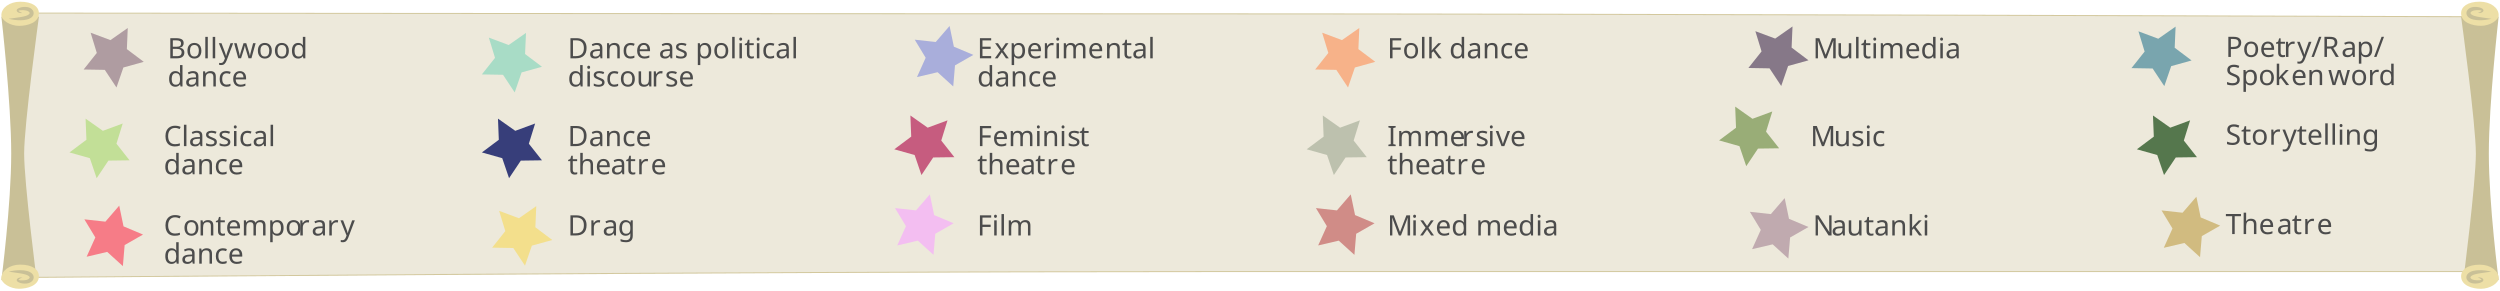
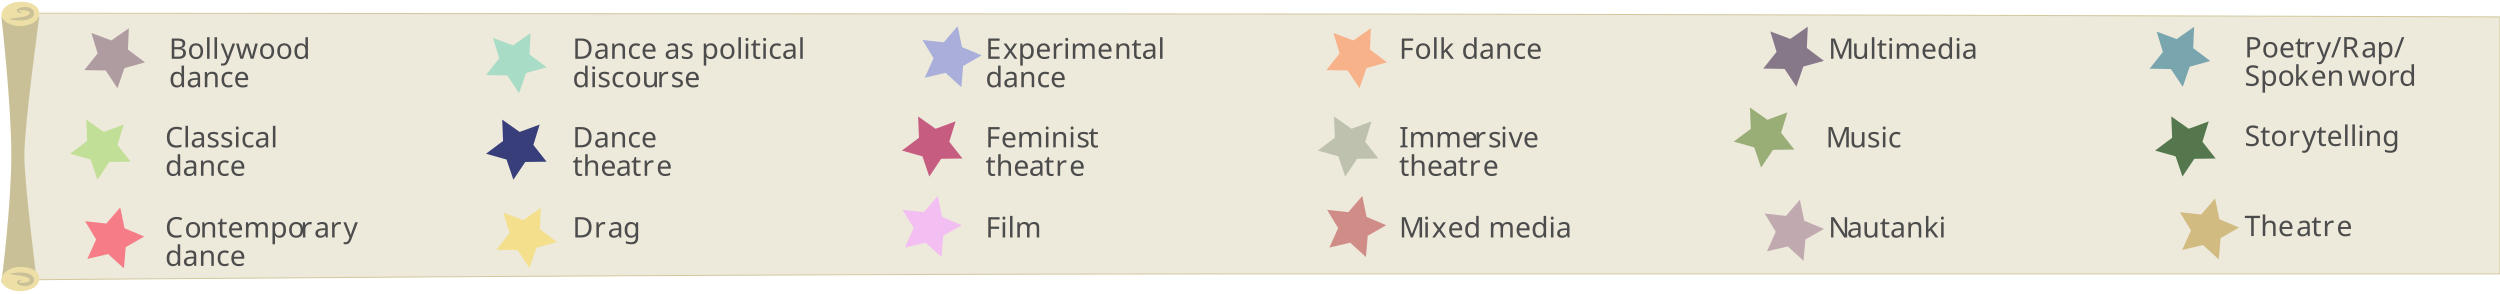
- <svg xmlns="http://www.w3.org/2000/svg" id="Layer_1" data-name="Layer 1" viewBox="0 0 2484.6 288.74">
+ <svg xmlns="http://www.w3.org/2000/svg" id="Layer_1" data-name="Layer 1" viewBox="0 0 2463.62 288.74">
  <defs>
    <style>.cls-1{fill:#eae6d6;stroke:#ccc08f;stroke-miterlimit:10;opacity:0.87;}.cls-2{fill:#c9c097;}.cls-3{fill:#eddfa6;}.cls-4{fill:#af9ca1;}.cls-5{fill:#c2df97;}.cls-6{fill:#f67c87;}.cls-7{font-size:28px;fill:#4c4c4c;font-family:AbrilFatface-Regular, Abril Fatface;}.cls-8{letter-spacing:-0.01em;}.cls-9{letter-spacing:-0.03em;}.cls-10{letter-spacing:-0.01em;}.cls-11{letter-spacing:0em;}.cls-12{letter-spacing:0em;}.cls-13{fill:#f7b289;}.cls-14{fill:#bdc1ae;}.cls-15{fill:#d08c87;}.cls-16{letter-spacing:-0.05em;}.cls-17{letter-spacing:-0.01em;}.cls-18{letter-spacing:-0.03em;}.cls-19{letter-spacing:-0.02em;}.cls-20{fill:#867888;}.cls-21{fill:#99ad77;}.cls-22{fill:#c0aaaf;}.cls-23{fill:#79a5ae;}.cls-24{fill:#55774d;}.cls-25{fill:#d1bb80;}.cls-26{letter-spacing:-0.03em;}.cls-27{letter-spacing:-0.03em;}.cls-28{fill:#c65c7f;}.cls-29{fill:#f3bef1;}.cls-30{letter-spacing:-0.05em;}.cls-31{letter-spacing:-0.01em;}.cls-32{fill:#a9aedb;}.cls-33{fill:#f3df8c;}.cls-34{fill:#a8dcc6;}.cls-35{fill:#373e7a;}</style>
  </defs>
  <path class="cls-1" d="M20,13s756.78.75,1171.07.75,1272.51,2.9,1272.51,2.9V269.9H1211.1C710.09,269.9,20,275.78,20,275.78Z" />
  <path class="cls-2" d="M38.7,16.59S24,123.26,24,152.59,36.48,278.42,36.48,278.42H1.37s9.78-75.16,9.78-125.83-9.78-136-9.78-136Z" />
  <path class="cls-3" d="M1.37,15C1.37,7.71,9.59,1.71,20,1.71c12.22,0,18.66,4.88,18.66,11.55,0,9.11-11.11,12.45-19.77,12.45S1.37,20.17,1.37,15Z" />
  <path class="cls-3" d="M1.37,276.37C1.37,269,9.59,263,20,263c12.22,0,18.66,4.88,18.66,11.55,0,9.12-11.11,12.45-19.77,12.45S1.37,281.51,1.37,276.37Z" />
  <path class="cls-2" d="M8.59,18.66c4-.62,8-1,11.77-1.67a37,37,0,0,0,5.46-1.25c.43-.13.78-.31,1.18-.45a9.71,9.71,0,0,0,1.06-.59,3.41,3.41,0,0,0,1.32-1.26,1,1,0,0,0-.05-1A3.26,3.26,0,0,0,28,11.21a7.2,7.2,0,0,0-2.24-.79,17.58,17.58,0,0,0-2.66-.34,18.94,18.94,0,0,0-2.72.07,7.76,7.76,0,0,0-1.25.21c-.38.07-.72.32-.71.23s-.09-.27-.06-.12a1.44,1.44,0,0,0,.23.44,3.75,3.75,0,0,0,1,.83,12,12,0,0,0,2.67,1.2,8.59,8.59,0,0,1-3.1-.18,4.4,4.4,0,0,1-1.57-.71,3.19,3.19,0,0,1-.71-.71,1.66,1.66,0,0,1-.21-1.54,2.48,2.48,0,0,1,.79-1,5.58,5.58,0,0,1,.81-.53,10.12,10.12,0,0,1,1.59-.66A15.31,15.31,0,0,1,23,6.94a15.62,15.62,0,0,1,3.28,0A11.4,11.4,0,0,1,28,7.2a11.1,11.1,0,0,1,1.75.62,7,7,0,0,1,3,2.66,5.12,5.12,0,0,1,.69,2.3A5,5,0,0,1,33,15.19a7,7,0,0,1-2.86,2.88,13.6,13.6,0,0,1-1.58.78,16.11,16.11,0,0,1-1.63.52,27.44,27.44,0,0,1-6.27.75A45.54,45.54,0,0,1,8.59,18.66Z" />
  <path class="cls-2" d="M8.59,270a45.13,45.13,0,0,1,12-1.46,26.9,26.9,0,0,1,6.27.75,16.11,16.11,0,0,1,1.63.52,12.17,12.17,0,0,1,1.58.78A7,7,0,0,1,33,273.5a5.07,5.07,0,0,1,.48,2.42,5.16,5.16,0,0,1-.69,2.3,7.11,7.11,0,0,1-3,2.66,10.12,10.12,0,0,1-1.75.61,11.45,11.45,0,0,1-1.69.28,17.1,17.1,0,0,1-3.28,0,15.31,15.31,0,0,1-3.19-.65,11.17,11.17,0,0,1-1.59-.66,6.56,6.56,0,0,1-.81-.53,2.48,2.48,0,0,1-.79-1,1.66,1.66,0,0,1,.21-1.54,3.19,3.19,0,0,1,.71-.71,4.26,4.26,0,0,1,1.57-.72,8.59,8.59,0,0,1,3.1-.17,12,12,0,0,0-2.67,1.2,3.4,3.4,0,0,0-1,.83,1.44,1.44,0,0,0-.23.44c0,.15.08-.06.06-.13s.33.16.71.23a6.78,6.78,0,0,0,1.25.22,17.6,17.6,0,0,0,2.72.06,16.39,16.39,0,0,0,2.66-.33,7.75,7.75,0,0,0,2.24-.79,3.33,3.33,0,0,0,1.34-1.24,1,1,0,0,0,.05-1A3.42,3.42,0,0,0,28.06,274a11.72,11.72,0,0,0-1.06-.58c-.4-.14-.75-.33-1.18-.46a38.3,38.3,0,0,0-5.46-1.25C16.54,271.05,12.59,270.66,8.59,270Z" />
-   <path class="cls-2" d="M2445.94,16.59s14.67,106.67,14.67,136-12.45,125.83-12.45,125.83h35.11s-9.77-75.16-9.77-125.83,9.77-136,9.77-136Z" />
-   <path class="cls-3" d="M2483.27,15c0-7.33-8.22-13.33-18.66-13.33-12.23,0-18.67,4.88-18.67,11.55,0,9.11,11.11,12.45,19.78,12.45S2483.27,20.17,2483.27,15Z" />
-   <path class="cls-3" d="M2483.27,276.37c0-7.33-8.22-13.33-18.66-13.33-12.23,0-18.67,4.88-18.67,11.55,0,9.12,11.11,12.45,19.78,12.45S2483.27,281.51,2483.27,276.37Z" />
-   <path class="cls-2" d="M2476.05,18.66a45.49,45.49,0,0,1-12,1.46,27.36,27.36,0,0,1-6.26-.75,14.64,14.64,0,0,1-1.63-.52,14.57,14.57,0,0,1-1.59-.78,7,7,0,0,1-2.85-2.88,4.92,4.92,0,0,1-.49-2.41,5.12,5.12,0,0,1,.69-2.3,7,7,0,0,1,3.06-2.66,10.43,10.43,0,0,1,1.75-.62,11.2,11.2,0,0,1,1.69-.27,16.53,16.53,0,0,1,6.47.66,10,10,0,0,1,1.58.66,4.67,4.67,0,0,1,.81.53,2.4,2.4,0,0,1,.79,1,1.63,1.63,0,0,1-.21,1.54,3.15,3.15,0,0,1-.7.71,4.44,4.44,0,0,1-1.58.71,8.59,8.59,0,0,1-3.1.18,12,12,0,0,0,2.67-1.2,4,4,0,0,0,1-.83,1.44,1.44,0,0,0,.23-.44c0-.15-.09.06-.06.12s-.33-.16-.71-.23a7.88,7.88,0,0,0-1.26-.21,18.76,18.76,0,0,0-2.71-.07,17.88,17.88,0,0,0-2.67.34,7.2,7.2,0,0,0-2.24.79,3.33,3.33,0,0,0-1.34,1.24,1,1,0,0,0,0,1,3.34,3.34,0,0,0,1.32,1.26,8.71,8.71,0,0,0,1,.59c.4.14.75.32,1.18.45a37.12,37.12,0,0,0,5.47,1.25C2468.11,17.64,2472.05,18,2476.05,18.66Z" />
-   <path class="cls-2" d="M2476.05,270c-4,.62-7.94,1-11.76,1.66a38.44,38.44,0,0,0-5.47,1.25c-.43.13-.78.32-1.18.46a10.31,10.31,0,0,0-1,.58,3.35,3.35,0,0,0-1.32,1.27,1,1,0,0,0,0,1,3.4,3.4,0,0,0,1.34,1.24,7.75,7.75,0,0,0,2.24.79,16.66,16.66,0,0,0,2.67.33,17.44,17.44,0,0,0,2.71-.06,6.89,6.89,0,0,0,1.26-.22c.38-.07.72-.31.71-.23s.08.28.06.13a1.44,1.44,0,0,0-.23-.44,3.6,3.6,0,0,0-1-.83,12,12,0,0,0-2.67-1.2,8.59,8.59,0,0,1,3.1.17,4.3,4.3,0,0,1,1.58.72,3.15,3.15,0,0,1,.7.71,1.63,1.63,0,0,1,.21,1.54,2.4,2.4,0,0,1-.79,1,5.34,5.34,0,0,1-.81.53,11.07,11.07,0,0,1-1.58.66,15.58,15.58,0,0,1-3.19.65,17.11,17.11,0,0,1-3.28,0,11.24,11.24,0,0,1-1.69-.28,9.57,9.57,0,0,1-1.75-.61,7.08,7.08,0,0,1-3.06-2.66,5.16,5.16,0,0,1-.69-2.3,5,5,0,0,1,.49-2.42,7.08,7.08,0,0,1,2.85-2.87,13,13,0,0,1,1.59-.78,14.64,14.64,0,0,1,1.63-.52,26.82,26.82,0,0,1,6.26-.75A45.08,45.08,0,0,1,2476.05,270Z" />
  <polygon class="cls-4" points="126.98 27.8 126.08 48.81 142.87 61.46 122.61 67.09 115.76 86.97 104.15 69.44 83.13 69.07 96.2 52.61 90.06 32.51 109.76 39.86 126.98 27.8" />
  <polygon class="cls-5" points="121.96 122.74 115.74 142.82 128.76 159.33 107.74 159.63 96.06 177.11 89.29 157.21 69.05 151.5 85.89 138.91 85.05 117.9 102.23 130.02 121.96 122.74" />
  <polygon class="cls-6" points="142.14 233.11 123.88 243.54 122.12 264.49 106.56 250.35 86.09 255.15 94.74 235.98 83.85 217.99 104.75 220.29 118.49 204.38 122.76 224.96 142.14 233.11" />
  <text class="cls-7" transform="translate(166.53 57.94)">Bol<tspan class="cls-8" x="42.5" y="0">l</tspan>
    <tspan x="50.93" y="0">y</tspan>
    <tspan class="cls-9" x="65.83" y="0">w</tspan>
    <tspan x="88.2" y="0">ood </tspan>
    <tspan x="0" y="28">dance</tspan>
  </text>
  <text class="cls-7" transform="translate(162.73 145.22)">Classical <tspan x="0" y="28">dance</tspan>
  </text>
  <text class="cls-7" transform="translate(162.73 234.02)">
    <tspan class="cls-10">C</tspan>
    <tspan x="19.04" y="0">o</tspan>
    <tspan class="cls-11" x="34.24" y="0">n</tspan>
    <tspan x="51.35" y="0">tempo</tspan>
    <tspan class="cls-8" x="133.36" y="0">r</tspan>
    <tspan x="146.8" y="0">a</tspan>
    <tspan class="cls-8" x="162.18" y="0">r</tspan>
    <tspan class="cls-12" x="175.62" y="0">y </tspan>
    <tspan x="0" y="28">dance</tspan>
  </text>
  <polygon class="cls-13" points="1350.93 27.8 1350.02 48.81 1366.81 61.46 1346.55 67.09 1339.71 86.97 1328.09 69.44 1307.07 69.07 1320.15 52.61 1314.01 32.51 1333.7 39.86 1350.93 27.8" />
  <polygon class="cls-14" points="1351.53 119.61 1345.32 139.69 1358.34 156.2 1337.31 156.49 1325.64 173.98 1318.86 154.07 1298.62 148.37 1315.46 135.78 1314.63 114.77 1331.81 126.89 1351.53 119.61" />
  <polygon class="cls-15" points="1366.09 221.91 1347.83 232.34 1346.07 253.29 1330.51 239.15 1310.04 243.94 1318.68 224.78 1307.8 206.79 1328.69 209.09 1342.43 193.18 1346.71 213.76 1366.09 221.91" />
  <text class="cls-7" transform="translate(1378.72 57.94)">
    <tspan class="cls-16">F</tspan>
    <tspan x="15.18" y="0">olk dance</tspan>
  </text>
  <text class="cls-7" transform="translate(1378.72 145.22)">Imme<tspan class="cls-17" x="74.12" y="0">r</tspan>
    <tspan x="87.64" y="0">s</tspan>
    <tspan class="cls-18" x="99.79" y="0">i</tspan>
    <tspan class="cls-19" x="107.83" y="0">v</tspan>
    <tspan x="122.02" y="0">e </tspan>
    <tspan x="0" y="28">the</tspan>
    <tspan class="cls-8" x="42.73" y="28">a</tspan>
    <tspan x="57.68" y="28">t</tspan>
    <tspan class="cls-11" x="68.71" y="28">r</tspan>
    <tspan x="82.43" y="28">e</tspan>
  </text>
  <text class="cls-7" transform="translate(1378.72 234.02)">M<tspan class="cls-10" x="23.52" y="0">i</tspan>
    <tspan class="cls-9" x="32.12" y="0">x</tspan>
    <tspan class="cls-12" x="47.8" y="0">ed media</tspan>
  </text>
  <polygon class="cls-20" points="1781.47 26.29 1780.57 47.29 1797.36 59.95 1777.1 65.57 1770.25 85.45 1758.64 67.93 1737.62 67.56 1750.7 51.1 1744.55 30.99 1764.25 38.34 1781.47 26.29" />
  <polygon class="cls-21" points="1761.39 110.79 1755.17 130.87 1768.19 147.38 1747.17 147.67 1735.49 165.16 1728.72 145.25 1708.48 139.55 1725.32 126.96 1724.49 105.95 1741.67 118.07 1761.39 110.79" />
  <polygon class="cls-22" points="1797.34 225.6 1779.08 236.03 1777.32 256.98 1761.76 242.84 1741.29 247.63 1749.94 228.47 1739.05 210.48 1759.95 212.78 1773.69 196.87 1777.96 217.45 1797.34 225.6" />
  <text class="cls-7" transform="translate(1801.71 57.94)">
    <tspan class="cls-10">M</tspan>
    <tspan x="23.24" y="0">ultimedia</tspan>
  </text>
  <text class="cls-7" transform="translate(1799.2 145.22)">
    <tspan class="cls-10">M</tspan>
    <tspan x="23.24" y="0">usic</tspan>
  </text>
  <text class="cls-7" transform="translate(1801.71 234.02)">
    <tspan class="cls-8">N</tspan>
    <tspan class="cls-10" x="18.34" y="0">a</tspan>
    <tspan x="33.43" y="0">utanki</tspan>
  </text>
  <polygon class="cls-23" points="2162.2 26.43 2161.29 47.44 2178.08 60.09 2157.82 65.72 2150.98 85.6 2139.36 68.07 2118.34 67.7 2131.42 51.24 2125.28 31.14 2144.97 38.49 2162.2 26.43" />
  <polygon class="cls-24" points="2176.61 119.61 2170.39 139.69 2183.41 156.2 2162.39 156.49 2150.71 173.98 2143.94 154.07 2123.7 148.37 2140.54 135.78 2139.7 114.77 2156.89 126.89 2176.61 119.61" />
  <polygon class="cls-25" points="2206.51 224.23 2188.25 234.66 2186.49 255.61 2170.93 241.47 2150.46 246.27 2159.1 227.1 2148.21 209.11 2169.11 211.41 2182.85 195.5 2187.12 216.08 2206.51 224.23" />
  <text class="cls-7" transform="translate(2211.89 56.57)">
    <tspan class="cls-18">P</tspan>
    <tspan x="16.91" y="0">oet</tspan>
    <tspan class="cls-8" x="57.6" y="0">r</tspan>
    <tspan class="cls-26" x="71.04" y="0">y</tspan>
    <tspan x="85.09" y="0">/R</tspan>
    <tspan class="cls-10" x="114.97" y="0">a</tspan>
    <tspan x="130.06" y="0">p/</tspan>
    <tspan x="0" y="28">Spo</tspan>
    <tspan class="cls-19" x="48.47" y="28">k</tspan>
    <tspan x="65.13" y="28">en </tspan>
    <tspan class="cls-27" x="101.86" y="28">w</tspan>
    <tspan x="124.24" y="28">ord</tspan>
  </text>
  <text class="cls-7" transform="translate(2211.89 143.85)">Sto<tspan class="cls-8" x="43.04" y="0">r</tspan>
    <tspan x="56.48" y="0">ytelling</tspan>
  </text>
  <text class="cls-7" transform="translate(2211.89 232.65)">The<tspan class="cls-8" x="50.82" y="0">a</tspan>
    <tspan x="65.77" y="0">t</tspan>
    <tspan class="cls-11" x="76.8" y="0">r</tspan>
    <tspan x="90.52" y="0">e</tspan>
  </text>
  <polygon class="cls-28" points="941.67 119.61 935.46 139.69 948.48 156.2 927.46 156.49 915.78 173.98 909 154.07 888.77 148.37 905.6 135.78 904.77 114.77 921.95 126.89 941.67 119.61" />
  <polygon class="cls-29" points="947.77 221.91 929.51 232.34 927.75 253.29 912.19 239.15 891.72 243.94 900.36 224.78 889.48 206.79 910.37 209.09 924.11 193.18 928.39 213.76 947.77 221.91" />
  <text class="cls-7" transform="translate(971.18 57.94)">
    <tspan class="cls-8">E</tspan>
    <tspan x="17.05" y="0">xperime</tspan>
    <tspan class="cls-11" x="126.67" y="0">n</tspan>
    <tspan x="143.78" y="0">tal </tspan>
    <tspan x="0" y="28">dance</tspan>
  </text>
  <text class="cls-7" transform="translate(971.18 145.22)">
    <tspan class="cls-30">F</tspan>
    <tspan class="cls-12" x="15.18" y="0">emini</tspan>
    <tspan class="cls-31" x="89.49" y="0">s</tspan>
    <tspan x="101.36" y="0">t </tspan>
    <tspan x="0" y="28">the</tspan>
    <tspan class="cls-8" x="42.73" y="28">a</tspan>
    <tspan x="57.68" y="28">t</tspan>
    <tspan class="cls-11" x="68.71" y="28">r</tspan>
    <tspan x="82.43" y="28">e</tspan>
  </text>
  <text class="cls-7" transform="translate(971.18 234.02)">Film</text>
  <polygon class="cls-32" points="967.38 54.55 949.12 64.97 947.36 85.92 931.8 71.78 911.33 76.58 919.97 57.41 909.09 39.43 929.98 41.73 943.72 25.81 948 46.4 967.38 54.55" />
  <polygon class="cls-33" points="532.97 204.85 532.06 225.85 548.85 238.51 528.59 244.14 521.75 264.02 510.13 246.49 489.11 246.12 502.19 229.66 496.05 209.55 515.74 216.91 532.97 204.85" />
  <polygon class="cls-34" points="522.75 32.69 521.84 53.69 538.63 66.35 518.38 71.97 511.53 91.85 499.92 74.33 478.89 73.96 491.97 57.5 485.83 37.39 505.53 44.74 522.75 32.69" />
  <polygon class="cls-35" points="531.82 122.74 525.6 142.82 538.62 159.33 517.6 159.63 505.92 177.11 499.14 157.21 478.91 151.5 495.74 138.91 494.91 117.9 512.09 130.02 531.82 122.74" />
  <text class="cls-7" transform="translate(564.21 57.94)">
    <tspan class="cls-11">D</tspan>
    <tspan x="21" y="0">ance as political </tspan>
    <tspan x="0" y="28">discou</tspan>
    <tspan class="cls-17" x="83.16" y="28">r</tspan>
    <tspan x="96.68" y="28">se</tspan>
  </text>
  <text class="cls-7" transform="translate(564.21 145.22)">
    <tspan class="cls-11">D</tspan>
    <tspan x="21" y="0">ance </tspan>
    <tspan x="0" y="28">the</tspan>
    <tspan class="cls-8" x="42.73" y="28">a</tspan>
    <tspan x="57.68" y="28">t</tspan>
    <tspan class="cls-11" x="68.71" y="28">r</tspan>
    <tspan x="82.43" y="28">e</tspan>
  </text>
  <text class="cls-7" transform="translate(564.21 234.02)">D<tspan class="cls-8" x="21.14" y="0">r</tspan>
    <tspan class="cls-11" x="34.58" y="0">a</tspan>
    <tspan x="49.81" y="0">g</tspan>
  </text>
</svg>
